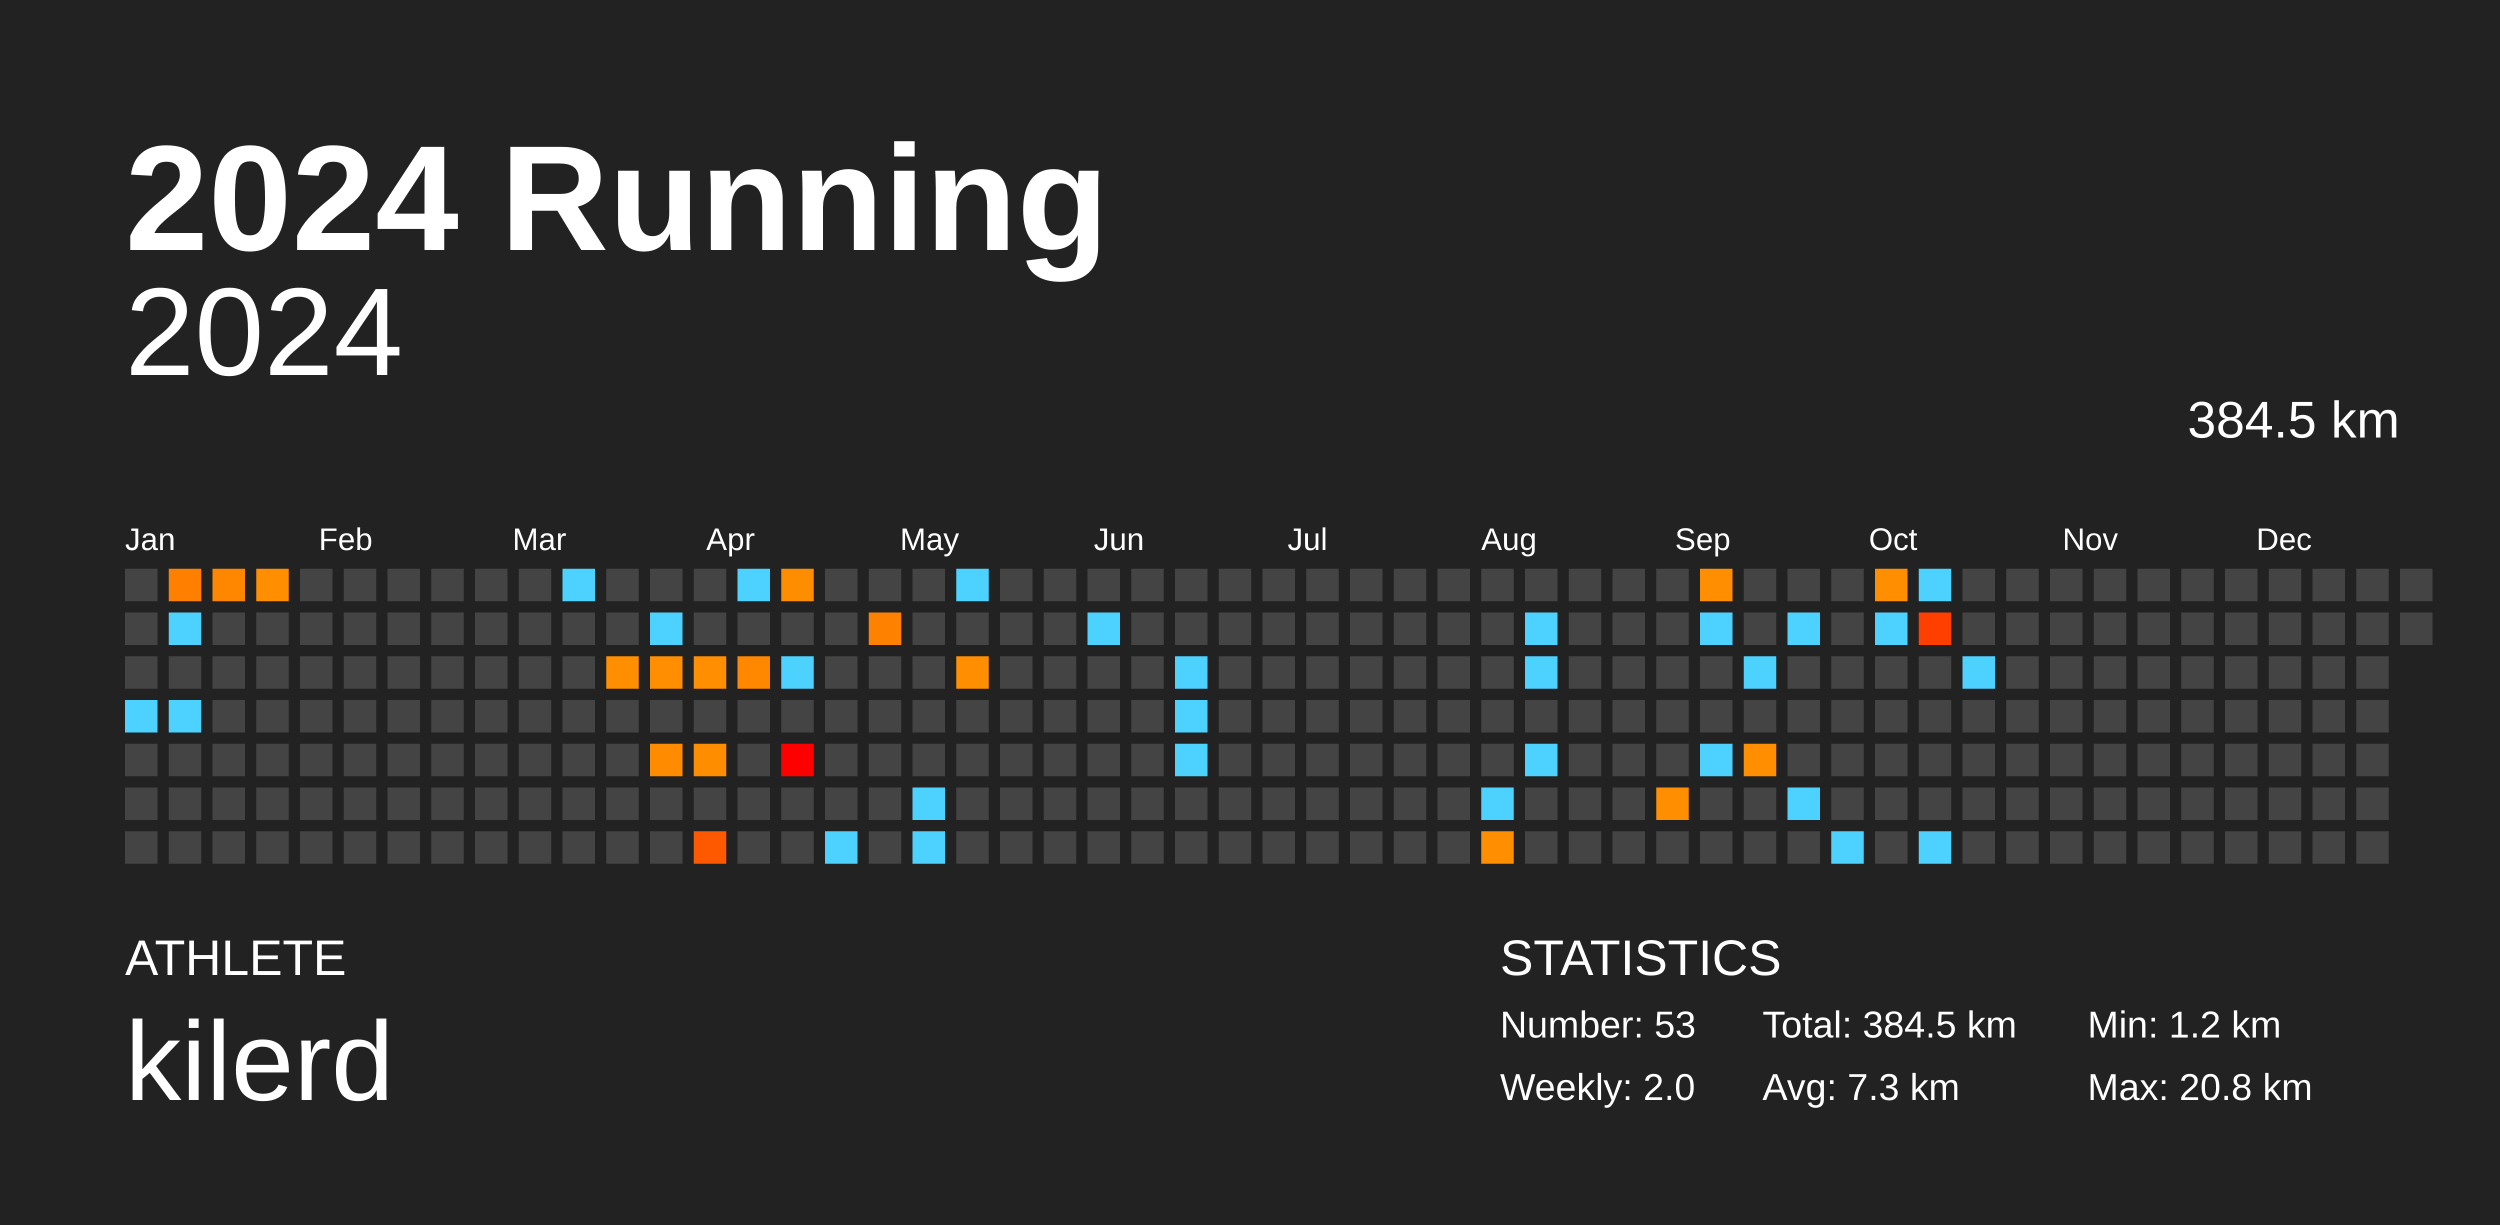
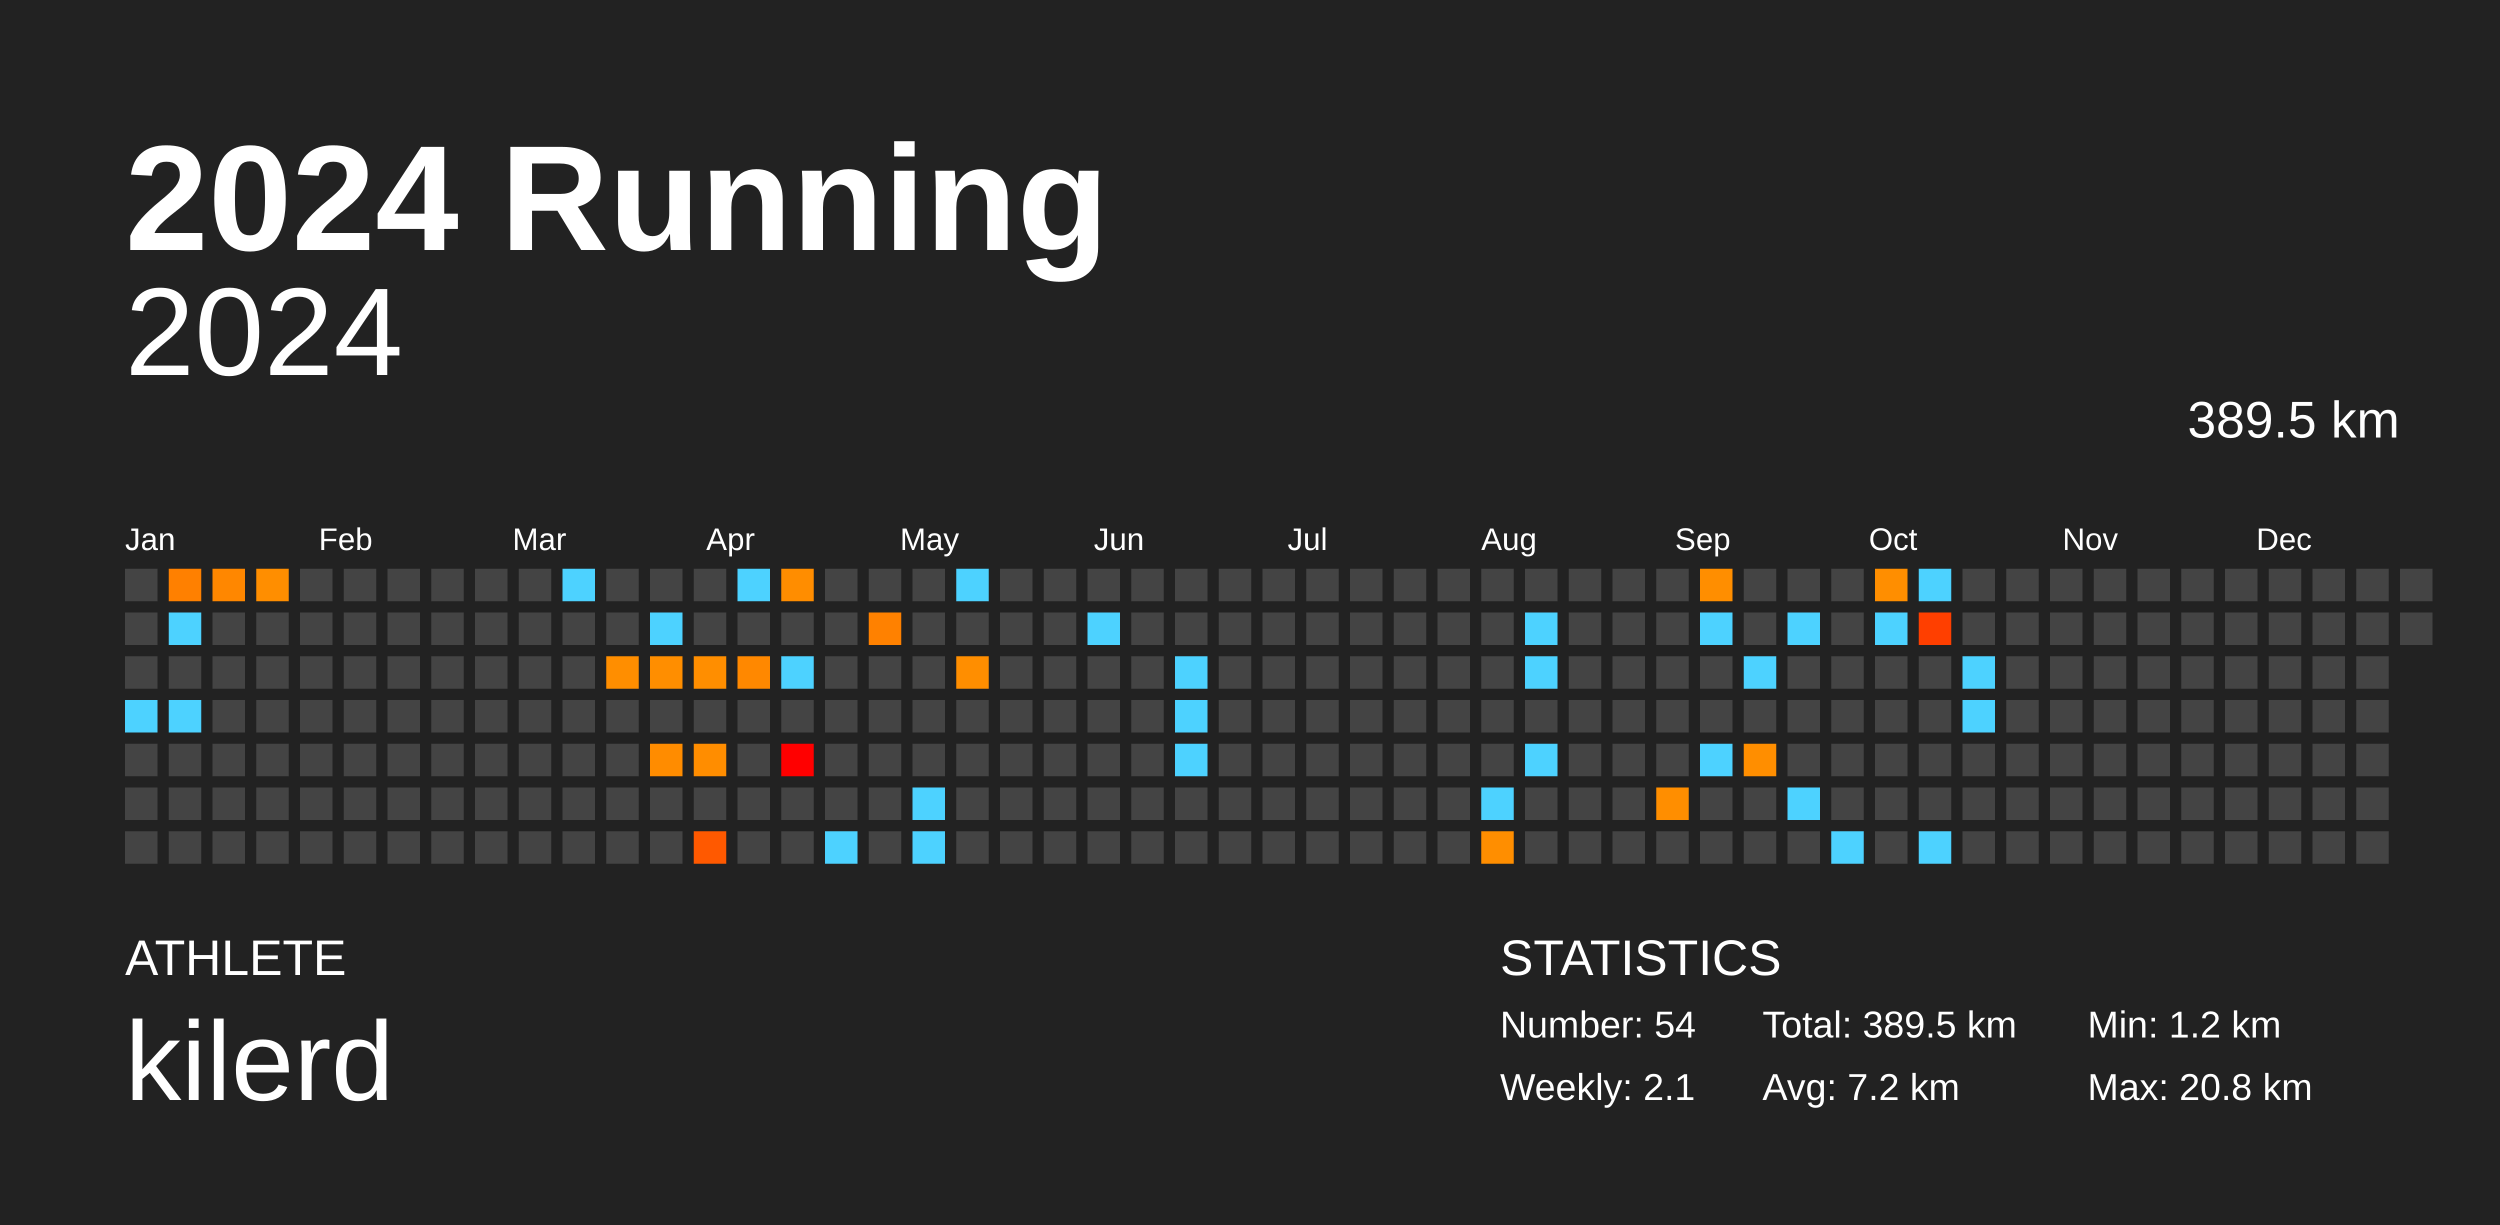
<svg xmlns="http://www.w3.org/2000/svg" baseProfile="full" height="98mm" version="1.1" viewBox="0,0,200,98" width="200mm">
  <defs />
  <rect fill="#222222" height="98" width="200" x="0" y="0" />
  <text fill="#FFFFFF" style="font-size:12px; font-family:Arial; font-weight:bold;" x="10" y="20">2024 Running</text>
  <text fill="#FFFFFF" style="font-size:4px; font-family:Arial" x="10" y="78">ATHLETE</text>
  <text fill="#FFFFFF" style="font-size:9px; font-family:Arial" x="10" y="88">kilerd</text>
  <text fill="#FFFFFF" style="font-size:4px; font-family:Arial" x="120" y="78">STATISTICS</text>
-   <text fill="#FFFFFF" style="font-size:3px; font-family:Arial" x="120" y="83">Number: 53</text>
-   <text fill="#FFFFFF" style="font-size:3px; font-family:Arial" x="120" y="88">Weekly: 2.0</text>
-   <text fill="#FFFFFF" style="font-size:3px; font-family:Arial" x="141" y="83">Total: 384.5 km</text>
-   <text fill="#FFFFFF" style="font-size:3px; font-family:Arial" x="141" y="88">Avg: 7.3 km</text>
+   <text fill="#FFFFFF" style="font-size:3px; font-family:Arial" x="120" y="83">Number: 54</text>
+   <text fill="#FFFFFF" style="font-size:3px; font-family:Arial" x="120" y="88">Weekly: 2.1</text>
+   <text fill="#FFFFFF" style="font-size:3px; font-family:Arial" x="141" y="83">Total: 389.5 km</text>
+   <text fill="#FFFFFF" style="font-size:3px; font-family:Arial" x="141" y="88">Avg: 7.2 km</text>
  <text fill="#FFFFFF" style="font-size:3px; font-family:Arial" x="167" y="83">Min: 1.2 km</text>
  <text fill="#FFFFFF" style="font-size:3px; font-family:Arial" x="167" y="88">Max: 20.8 km</text>
  <text alignment-baseline="hanging" fill="#FFFFFF" style="font-size:10.0px; font-family:Arial;" x="10" y="30">2024</text>
-   <text alignment-baseline="hanging" fill="#FFFFFF" style="font-size:4.125px; font-family:Arial;" x="175" y="35">384.5 km</text>
+   <text alignment-baseline="hanging" fill="#FFFFFF" style="font-size:4.125px; font-family:Arial;" x="175" y="35">389.5 km</text>
  <text fill="#FFFFFF" style="font-size:2.5px; font-family:Arial" x="10.0" y="44">Jan</text>
  <text fill="#FFFFFF" style="font-size:2.5px; font-family:Arial" x="25.5" y="44">Feb</text>
  <text fill="#FFFFFF" style="font-size:2.5px; font-family:Arial" x="41.0" y="44">Mar</text>
  <text fill="#FFFFFF" style="font-size:2.5px; font-family:Arial" x="56.5" y="44">Apr</text>
  <text fill="#FFFFFF" style="font-size:2.5px; font-family:Arial" x="72.0" y="44">May</text>
  <text fill="#FFFFFF" style="font-size:2.5px; font-family:Arial" x="87.5" y="44">Jun</text>
  <text fill="#FFFFFF" style="font-size:2.5px; font-family:Arial" x="103.0" y="44">Jul</text>
  <text fill="#FFFFFF" style="font-size:2.5px; font-family:Arial" x="118.5" y="44">Aug</text>
  <text fill="#FFFFFF" style="font-size:2.5px; font-family:Arial" x="134.0" y="44">Sep</text>
  <text fill="#FFFFFF" style="font-size:2.5px; font-family:Arial" x="149.5" y="44">Oct</text>
  <text fill="#FFFFFF" style="font-size:2.5px; font-family:Arial" x="165.0" y="44">Nov</text>
  <text fill="#FFFFFF" style="font-size:2.5px; font-family:Arial" x="180.5" y="44">Dec</text>
  <rect fill="#444444" height="2.6" width="2.6" x="10.0" y="45.5" />
  <rect fill="#444444" height="2.6" width="2.6" x="10.0" y="49.0" />
  <rect fill="#444444" height="2.6" width="2.6" x="10.0" y="52.5" />
  <rect fill="#4dd2ff" height="2.6" width="2.6" x="10.0" y="56.0" />
  <rect fill="#444444" height="2.6" width="2.6" x="10.0" y="59.5" />
  <rect fill="#444444" height="2.6" width="2.6" x="10.0" y="63.0" />
  <rect fill="#444444" height="2.6" width="2.6" x="10.0" y="66.5" />
  <rect fill="#ff8000" height="2.6" width="2.6" x="13.5" y="45.5" />
  <rect fill="#4dd2ff" height="2.6" width="2.6" x="13.5" y="49.0" />
  <rect fill="#444444" height="2.6" width="2.6" x="13.5" y="52.5" />
  <rect fill="#4dd2ff" height="2.6" width="2.6" x="13.5" y="56.0" />
  <rect fill="#444444" height="2.6" width="2.6" x="13.5" y="59.5" />
  <rect fill="#444444" height="2.6" width="2.6" x="13.5" y="63.0" />
  <rect fill="#444444" height="2.6" width="2.6" x="13.5" y="66.5" />
  <rect fill="#ff8700" height="2.6" width="2.6" x="17.0" y="45.5" />
  <rect fill="#444444" height="2.6" width="2.6" x="17.0" y="49.0" />
  <rect fill="#444444" height="2.6" width="2.6" x="17.0" y="52.5" />
  <rect fill="#444444" height="2.6" width="2.6" x="17.0" y="56.0" />
  <rect fill="#444444" height="2.6" width="2.6" x="17.0" y="59.5" />
  <rect fill="#444444" height="2.6" width="2.6" x="17.0" y="63.0" />
  <rect fill="#444444" height="2.6" width="2.6" x="17.0" y="66.5" />
  <rect fill="#ff8e00" height="2.6" width="2.6" x="20.5" y="45.5" />
  <rect fill="#444444" height="2.6" width="2.6" x="20.5" y="49.0" />
  <rect fill="#444444" height="2.6" width="2.6" x="20.5" y="52.5" />
  <rect fill="#444444" height="2.6" width="2.6" x="20.5" y="56.0" />
  <rect fill="#444444" height="2.6" width="2.6" x="20.5" y="59.5" />
  <rect fill="#444444" height="2.6" width="2.6" x="20.5" y="63.0" />
  <rect fill="#444444" height="2.6" width="2.6" x="20.5" y="66.5" />
  <rect fill="#444444" height="2.6" width="2.6" x="24.0" y="45.5" />
  <rect fill="#444444" height="2.6" width="2.6" x="24.0" y="49.0" />
  <rect fill="#444444" height="2.6" width="2.6" x="24.0" y="52.5" />
  <rect fill="#444444" height="2.6" width="2.6" x="24.0" y="56.0" />
  <rect fill="#444444" height="2.6" width="2.6" x="24.0" y="59.5" />
  <rect fill="#444444" height="2.6" width="2.6" x="24.0" y="63.0" />
  <rect fill="#444444" height="2.6" width="2.6" x="24.0" y="66.5" />
  <rect fill="#444444" height="2.6" width="2.6" x="27.5" y="45.5" />
  <rect fill="#444444" height="2.6" width="2.6" x="27.5" y="49.0" />
  <rect fill="#444444" height="2.6" width="2.6" x="27.5" y="52.5" />
  <rect fill="#444444" height="2.6" width="2.6" x="27.5" y="56.0" />
  <rect fill="#444444" height="2.6" width="2.6" x="27.5" y="59.5" />
  <rect fill="#444444" height="2.6" width="2.6" x="27.5" y="63.0" />
  <rect fill="#444444" height="2.6" width="2.6" x="27.5" y="66.5" />
  <rect fill="#444444" height="2.6" width="2.6" x="31.0" y="45.5" />
  <rect fill="#444444" height="2.6" width="2.6" x="31.0" y="49.0" />
  <rect fill="#444444" height="2.6" width="2.6" x="31.0" y="52.5" />
  <rect fill="#444444" height="2.6" width="2.6" x="31.0" y="56.0" />
  <rect fill="#444444" height="2.6" width="2.6" x="31.0" y="59.5" />
  <rect fill="#444444" height="2.6" width="2.6" x="31.0" y="63.0" />
  <rect fill="#444444" height="2.6" width="2.6" x="31.0" y="66.5" />
  <rect fill="#444444" height="2.6" width="2.6" x="34.5" y="45.5" />
  <rect fill="#444444" height="2.6" width="2.6" x="34.5" y="49.0" />
  <rect fill="#444444" height="2.6" width="2.6" x="34.5" y="52.5" />
  <rect fill="#444444" height="2.6" width="2.6" x="34.5" y="56.0" />
  <rect fill="#444444" height="2.6" width="2.6" x="34.5" y="59.5" />
  <rect fill="#444444" height="2.6" width="2.6" x="34.5" y="63.0" />
  <rect fill="#444444" height="2.6" width="2.6" x="34.5" y="66.5" />
  <rect fill="#444444" height="2.6" width="2.6" x="38.0" y="45.5" />
  <rect fill="#444444" height="2.6" width="2.6" x="38.0" y="49.0" />
  <rect fill="#444444" height="2.6" width="2.6" x="38.0" y="52.5" />
  <rect fill="#444444" height="2.6" width="2.6" x="38.0" y="56.0" />
  <rect fill="#444444" height="2.6" width="2.6" x="38.0" y="59.5" />
  <rect fill="#444444" height="2.6" width="2.6" x="38.0" y="63.0" />
  <rect fill="#444444" height="2.6" width="2.6" x="38.0" y="66.5" />
  <rect fill="#444444" height="2.6" width="2.6" x="41.5" y="45.5" />
  <rect fill="#444444" height="2.6" width="2.6" x="41.5" y="49.0" />
  <rect fill="#444444" height="2.6" width="2.6" x="41.5" y="52.5" />
  <rect fill="#444444" height="2.6" width="2.6" x="41.5" y="56.0" />
  <rect fill="#444444" height="2.6" width="2.6" x="41.5" y="59.5" />
  <rect fill="#444444" height="2.6" width="2.6" x="41.5" y="63.0" />
  <rect fill="#444444" height="2.6" width="2.6" x="41.5" y="66.5" />
  <rect fill="#4dd2ff" height="2.6" width="2.6" x="45.0" y="45.5" />
  <rect fill="#444444" height="2.6" width="2.6" x="45.0" y="49.0" />
  <rect fill="#444444" height="2.6" width="2.6" x="45.0" y="52.5" />
  <rect fill="#444444" height="2.6" width="2.6" x="45.0" y="56.0" />
  <rect fill="#444444" height="2.6" width="2.6" x="45.0" y="59.5" />
  <rect fill="#444444" height="2.6" width="2.6" x="45.0" y="63.0" />
  <rect fill="#444444" height="2.6" width="2.6" x="45.0" y="66.5" />
  <rect fill="#444444" height="2.6" width="2.6" x="48.5" y="45.5" />
  <rect fill="#444444" height="2.6" width="2.6" x="48.5" y="49.0" />
  <rect fill="#ff8e00" height="2.6" width="2.6" x="48.5" y="52.5" />
  <rect fill="#444444" height="2.6" width="2.6" x="48.5" y="56.0" />
  <rect fill="#444444" height="2.6" width="2.6" x="48.5" y="59.5" />
  <rect fill="#444444" height="2.6" width="2.6" x="48.5" y="63.0" />
  <rect fill="#444444" height="2.6" width="2.6" x="48.5" y="66.5" />
  <rect fill="#444444" height="2.6" width="2.6" x="52.0" y="45.5" />
  <rect fill="#4dd2ff" height="2.6" width="2.6" x="52.0" y="49.0" />
  <rect fill="#ff8e00" height="2.6" width="2.6" x="52.0" y="52.5" />
  <rect fill="#444444" height="2.6" width="2.6" x="52.0" y="56.0" />
  <rect fill="#ff8c00" height="2.6" width="2.6" x="52.0" y="59.5" />
  <rect fill="#444444" height="2.6" width="2.6" x="52.0" y="63.0" />
  <rect fill="#444444" height="2.6" width="2.6" x="52.0" y="66.5" />
  <rect fill="#444444" height="2.6" width="2.6" x="55.5" y="45.5" />
  <rect fill="#444444" height="2.6" width="2.6" x="55.5" y="49.0" />
  <rect fill="#ff8e00" height="2.6" width="2.6" x="55.5" y="52.5" />
  <rect fill="#444444" height="2.6" width="2.6" x="55.5" y="56.0" />
  <rect fill="#ff8d00" height="2.6" width="2.6" x="55.5" y="59.5" />
  <rect fill="#444444" height="2.6" width="2.6" x="55.5" y="63.0" />
  <rect fill="#ff5900" height="2.6" width="2.6" x="55.5" y="66.5" />
  <rect fill="#4dd2ff" height="2.6" width="2.6" x="59.0" y="45.5" />
  <rect fill="#444444" height="2.6" width="2.6" x="59.0" y="49.0" />
  <rect fill="#ff8800" height="2.6" width="2.6" x="59.0" y="52.5" />
  <rect fill="#444444" height="2.6" width="2.6" x="59.0" y="56.0" />
  <rect fill="#444444" height="2.6" width="2.6" x="59.0" y="59.5" />
  <rect fill="#444444" height="2.6" width="2.6" x="59.0" y="63.0" />
  <rect fill="#444444" height="2.6" width="2.6" x="59.0" y="66.5" />
  <rect fill="#ff8d00" height="2.6" width="2.6" x="62.5" y="45.5" />
  <rect fill="#444444" height="2.6" width="2.6" x="62.5" y="49.0" />
  <rect fill="#4dd2ff" height="2.6" width="2.6" x="62.5" y="52.5" />
  <rect fill="#444444" height="2.6" width="2.6" x="62.5" y="56.0" />
  <rect fill="red" height="2.6" width="2.6" x="62.5" y="59.5" />
  <rect fill="#444444" height="2.6" width="2.6" x="62.5" y="63.0" />
  <rect fill="#444444" height="2.6" width="2.6" x="62.5" y="66.5" />
  <rect fill="#444444" height="2.6" width="2.6" x="66.0" y="45.5" />
  <rect fill="#444444" height="2.6" width="2.6" x="66.0" y="49.0" />
  <rect fill="#444444" height="2.6" width="2.6" x="66.0" y="52.5" />
  <rect fill="#444444" height="2.6" width="2.6" x="66.0" y="56.0" />
  <rect fill="#444444" height="2.6" width="2.6" x="66.0" y="59.5" />
  <rect fill="#444444" height="2.6" width="2.6" x="66.0" y="63.0" />
  <rect fill="#4dd2ff" height="2.6" width="2.6" x="66.0" y="66.5" />
  <rect fill="#444444" height="2.6" width="2.6" x="69.5" y="45.5" />
  <rect fill="#ff8100" height="2.6" width="2.6" x="69.5" y="49.0" />
  <rect fill="#444444" height="2.6" width="2.6" x="69.5" y="52.5" />
  <rect fill="#444444" height="2.6" width="2.6" x="69.5" y="56.0" />
  <rect fill="#444444" height="2.6" width="2.6" x="69.5" y="59.5" />
  <rect fill="#444444" height="2.6" width="2.6" x="69.5" y="63.0" />
  <rect fill="#444444" height="2.6" width="2.6" x="69.5" y="66.5" />
  <rect fill="#444444" height="2.6" width="2.6" x="73.0" y="45.5" />
  <rect fill="#444444" height="2.6" width="2.6" x="73.0" y="49.0" />
  <rect fill="#444444" height="2.6" width="2.6" x="73.0" y="52.5" />
  <rect fill="#444444" height="2.6" width="2.6" x="73.0" y="56.0" />
  <rect fill="#444444" height="2.6" width="2.6" x="73.0" y="59.5" />
  <rect fill="#4dd2ff" height="2.6" width="2.6" x="73.0" y="63.0" />
  <rect fill="#4dd2ff" height="2.6" width="2.6" x="73.0" y="66.5" />
  <rect fill="#4dd2ff" height="2.6" width="2.6" x="76.5" y="45.5" />
  <rect fill="#444444" height="2.6" width="2.6" x="76.5" y="49.0" />
  <rect fill="#ff8e00" height="2.6" width="2.6" x="76.5" y="52.5" />
  <rect fill="#444444" height="2.6" width="2.6" x="76.5" y="56.0" />
  <rect fill="#444444" height="2.6" width="2.6" x="76.5" y="59.5" />
  <rect fill="#444444" height="2.6" width="2.6" x="76.5" y="63.0" />
  <rect fill="#444444" height="2.6" width="2.6" x="76.5" y="66.5" />
  <rect fill="#444444" height="2.6" width="2.6" x="80.0" y="45.5" />
  <rect fill="#444444" height="2.6" width="2.6" x="80.0" y="49.0" />
  <rect fill="#444444" height="2.6" width="2.6" x="80.0" y="52.5" />
  <rect fill="#444444" height="2.6" width="2.6" x="80.0" y="56.0" />
  <rect fill="#444444" height="2.6" width="2.6" x="80.0" y="59.5" />
  <rect fill="#444444" height="2.6" width="2.6" x="80.0" y="63.0" />
  <rect fill="#444444" height="2.6" width="2.6" x="80.0" y="66.5" />
  <rect fill="#444444" height="2.6" width="2.6" x="83.5" y="45.5" />
  <rect fill="#444444" height="2.6" width="2.6" x="83.5" y="49.0" />
  <rect fill="#444444" height="2.6" width="2.6" x="83.5" y="52.5" />
  <rect fill="#444444" height="2.6" width="2.6" x="83.5" y="56.0" />
  <rect fill="#444444" height="2.6" width="2.6" x="83.5" y="59.5" />
  <rect fill="#444444" height="2.6" width="2.6" x="83.5" y="63.0" />
  <rect fill="#444444" height="2.6" width="2.6" x="83.5" y="66.5" />
  <rect fill="#444444" height="2.6" width="2.6" x="87.0" y="45.5" />
  <rect fill="#4dd2ff" height="2.6" width="2.6" x="87.0" y="49.0" />
  <rect fill="#444444" height="2.6" width="2.6" x="87.0" y="52.5" />
  <rect fill="#444444" height="2.6" width="2.6" x="87.0" y="56.0" />
  <rect fill="#444444" height="2.6" width="2.6" x="87.0" y="59.5" />
  <rect fill="#444444" height="2.6" width="2.6" x="87.0" y="63.0" />
  <rect fill="#444444" height="2.6" width="2.6" x="87.0" y="66.5" />
  <rect fill="#444444" height="2.6" width="2.6" x="90.5" y="45.5" />
  <rect fill="#444444" height="2.6" width="2.6" x="90.5" y="49.0" />
  <rect fill="#444444" height="2.6" width="2.6" x="90.5" y="52.5" />
  <rect fill="#444444" height="2.6" width="2.6" x="90.5" y="56.0" />
  <rect fill="#444444" height="2.6" width="2.6" x="90.5" y="59.5" />
  <rect fill="#444444" height="2.6" width="2.6" x="90.5" y="63.0" />
  <rect fill="#444444" height="2.6" width="2.6" x="90.5" y="66.5" />
  <rect fill="#444444" height="2.6" width="2.6" x="94.0" y="45.5" />
  <rect fill="#444444" height="2.6" width="2.6" x="94.0" y="49.0" />
  <rect fill="#4dd2ff" height="2.6" width="2.6" x="94.0" y="52.5" />
  <rect fill="#4dd2ff" height="2.6" width="2.6" x="94.0" y="56.0" />
  <rect fill="#4dd2ff" height="2.6" width="2.6" x="94.0" y="59.5" />
  <rect fill="#444444" height="2.6" width="2.6" x="94.0" y="63.0" />
  <rect fill="#444444" height="2.6" width="2.6" x="94.0" y="66.5" />
  <rect fill="#444444" height="2.6" width="2.6" x="97.5" y="45.5" />
  <rect fill="#444444" height="2.6" width="2.6" x="97.5" y="49.0" />
  <rect fill="#444444" height="2.6" width="2.6" x="97.5" y="52.5" />
  <rect fill="#444444" height="2.6" width="2.6" x="97.5" y="56.0" />
  <rect fill="#444444" height="2.6" width="2.6" x="97.5" y="59.5" />
  <rect fill="#444444" height="2.6" width="2.6" x="97.5" y="63.0" />
  <rect fill="#444444" height="2.6" width="2.6" x="97.5" y="66.5" />
  <rect fill="#444444" height="2.6" width="2.6" x="101.0" y="45.5" />
  <rect fill="#444444" height="2.6" width="2.6" x="101.0" y="49.0" />
  <rect fill="#444444" height="2.6" width="2.6" x="101.0" y="52.5" />
  <rect fill="#444444" height="2.6" width="2.6" x="101.0" y="56.0" />
  <rect fill="#444444" height="2.6" width="2.6" x="101.0" y="59.5" />
  <rect fill="#444444" height="2.6" width="2.6" x="101.0" y="63.0" />
  <rect fill="#444444" height="2.6" width="2.6" x="101.0" y="66.5" />
  <rect fill="#444444" height="2.6" width="2.6" x="104.5" y="45.5" />
  <rect fill="#444444" height="2.6" width="2.6" x="104.5" y="49.0" />
  <rect fill="#444444" height="2.6" width="2.6" x="104.5" y="52.5" />
  <rect fill="#444444" height="2.6" width="2.6" x="104.5" y="56.0" />
  <rect fill="#444444" height="2.6" width="2.6" x="104.5" y="59.5" />
  <rect fill="#444444" height="2.6" width="2.6" x="104.5" y="63.0" />
  <rect fill="#444444" height="2.6" width="2.6" x="104.5" y="66.5" />
  <rect fill="#444444" height="2.6" width="2.6" x="108.0" y="45.5" />
  <rect fill="#444444" height="2.6" width="2.6" x="108.0" y="49.0" />
  <rect fill="#444444" height="2.6" width="2.6" x="108.0" y="52.5" />
  <rect fill="#444444" height="2.6" width="2.6" x="108.0" y="56.0" />
  <rect fill="#444444" height="2.6" width="2.6" x="108.0" y="59.5" />
  <rect fill="#444444" height="2.6" width="2.6" x="108.0" y="63.0" />
  <rect fill="#444444" height="2.6" width="2.6" x="108.0" y="66.5" />
  <rect fill="#444444" height="2.6" width="2.6" x="111.5" y="45.5" />
  <rect fill="#444444" height="2.6" width="2.6" x="111.5" y="49.0" />
  <rect fill="#444444" height="2.6" width="2.6" x="111.5" y="52.5" />
  <rect fill="#444444" height="2.6" width="2.6" x="111.5" y="56.0" />
  <rect fill="#444444" height="2.6" width="2.6" x="111.5" y="59.5" />
  <rect fill="#444444" height="2.6" width="2.6" x="111.5" y="63.0" />
  <rect fill="#444444" height="2.6" width="2.6" x="111.5" y="66.5" />
  <rect fill="#444444" height="2.6" width="2.6" x="115.0" y="45.5" />
  <rect fill="#444444" height="2.6" width="2.6" x="115.0" y="49.0" />
  <rect fill="#444444" height="2.6" width="2.6" x="115.0" y="52.5" />
  <rect fill="#444444" height="2.6" width="2.6" x="115.0" y="56.0" />
  <rect fill="#444444" height="2.6" width="2.6" x="115.0" y="59.5" />
  <rect fill="#444444" height="2.6" width="2.6" x="115.0" y="63.0" />
  <rect fill="#444444" height="2.6" width="2.6" x="115.0" y="66.5" />
  <rect fill="#444444" height="2.6" width="2.6" x="118.5" y="45.5" />
  <rect fill="#444444" height="2.6" width="2.6" x="118.5" y="49.0" />
  <rect fill="#444444" height="2.6" width="2.6" x="118.5" y="52.5" />
  <rect fill="#444444" height="2.6" width="2.6" x="118.5" y="56.0" />
  <rect fill="#444444" height="2.6" width="2.6" x="118.5" y="59.5" />
  <rect fill="#4dd2ff" height="2.6" width="2.6" x="118.5" y="63.0" />
  <rect fill="#ff8e00" height="2.6" width="2.6" x="118.5" y="66.5" />
  <rect fill="#444444" height="2.6" width="2.6" x="122.0" y="45.5" />
  <rect fill="#4dd2ff" height="2.6" width="2.6" x="122.0" y="49.0" />
  <rect fill="#4dd2ff" height="2.6" width="2.6" x="122.0" y="52.5" />
  <rect fill="#444444" height="2.6" width="2.6" x="122.0" y="56.0" />
  <rect fill="#4dd2ff" height="2.6" width="2.6" x="122.0" y="59.5" />
  <rect fill="#444444" height="2.6" width="2.6" x="122.0" y="63.0" />
  <rect fill="#444444" height="2.6" width="2.6" x="122.0" y="66.5" />
  <rect fill="#444444" height="2.6" width="2.6" x="125.5" y="45.5" />
  <rect fill="#444444" height="2.6" width="2.6" x="125.5" y="49.0" />
  <rect fill="#444444" height="2.6" width="2.6" x="125.5" y="52.5" />
  <rect fill="#444444" height="2.6" width="2.6" x="125.5" y="56.0" />
  <rect fill="#444444" height="2.6" width="2.6" x="125.5" y="59.5" />
  <rect fill="#444444" height="2.6" width="2.6" x="125.5" y="63.0" />
  <rect fill="#444444" height="2.6" width="2.6" x="125.5" y="66.5" />
  <rect fill="#444444" height="2.6" width="2.6" x="129.0" y="45.5" />
  <rect fill="#444444" height="2.6" width="2.6" x="129.0" y="49.0" />
  <rect fill="#444444" height="2.6" width="2.6" x="129.0" y="52.5" />
  <rect fill="#444444" height="2.6" width="2.6" x="129.0" y="56.0" />
  <rect fill="#444444" height="2.6" width="2.6" x="129.0" y="59.5" />
  <rect fill="#444444" height="2.6" width="2.6" x="129.0" y="63.0" />
  <rect fill="#444444" height="2.6" width="2.6" x="129.0" y="66.5" />
  <rect fill="#444444" height="2.6" width="2.6" x="132.5" y="45.5" />
  <rect fill="#444444" height="2.6" width="2.6" x="132.5" y="49.0" />
  <rect fill="#444444" height="2.6" width="2.6" x="132.5" y="52.5" />
  <rect fill="#444444" height="2.6" width="2.6" x="132.5" y="56.0" />
  <rect fill="#444444" height="2.6" width="2.6" x="132.5" y="59.5" />
  <rect fill="#ff8e00" height="2.6" width="2.6" x="132.5" y="63.0" />
  <rect fill="#444444" height="2.6" width="2.6" x="132.5" y="66.5" />
  <rect fill="#ff8e00" height="2.6" width="2.6" x="136.0" y="45.5" />
  <rect fill="#4dd2ff" height="2.6" width="2.6" x="136.0" y="49.0" />
  <rect fill="#444444" height="2.6" width="2.6" x="136.0" y="52.5" />
  <rect fill="#444444" height="2.6" width="2.6" x="136.0" y="56.0" />
  <rect fill="#4dd2ff" height="2.6" width="2.6" x="136.0" y="59.5" />
  <rect fill="#444444" height="2.6" width="2.6" x="136.0" y="63.0" />
  <rect fill="#444444" height="2.6" width="2.6" x="136.0" y="66.5" />
  <rect fill="#444444" height="2.6" width="2.6" x="139.5" y="45.5" />
  <rect fill="#444444" height="2.6" width="2.6" x="139.5" y="49.0" />
  <rect fill="#4dd2ff" height="2.6" width="2.6" x="139.5" y="52.5" />
  <rect fill="#444444" height="2.6" width="2.6" x="139.5" y="56.0" />
  <rect fill="#ff8e00" height="2.6" width="2.6" x="139.5" y="59.5" />
  <rect fill="#444444" height="2.6" width="2.6" x="139.5" y="63.0" />
  <rect fill="#444444" height="2.6" width="2.6" x="139.5" y="66.5" />
  <rect fill="#444444" height="2.6" width="2.6" x="143.0" y="45.5" />
  <rect fill="#4dd2ff" height="2.6" width="2.6" x="143.0" y="49.0" />
  <rect fill="#444444" height="2.6" width="2.6" x="143.0" y="52.5" />
  <rect fill="#444444" height="2.6" width="2.6" x="143.0" y="56.0" />
  <rect fill="#444444" height="2.6" width="2.6" x="143.0" y="59.5" />
  <rect fill="#4dd2ff" height="2.6" width="2.6" x="143.0" y="63.0" />
  <rect fill="#444444" height="2.6" width="2.6" x="143.0" y="66.5" />
  <rect fill="#444444" height="2.6" width="2.6" x="146.5" y="45.5" />
  <rect fill="#444444" height="2.6" width="2.6" x="146.5" y="49.0" />
  <rect fill="#444444" height="2.6" width="2.6" x="146.5" y="52.5" />
  <rect fill="#444444" height="2.6" width="2.6" x="146.5" y="56.0" />
  <rect fill="#444444" height="2.6" width="2.6" x="146.5" y="59.5" />
  <rect fill="#444444" height="2.6" width="2.6" x="146.5" y="63.0" />
  <rect fill="#4dd2ff" height="2.6" width="2.6" x="146.5" y="66.5" />
  <rect fill="#ff8e00" height="2.6" width="2.6" x="150.0" y="45.5" />
  <rect fill="#4dd2ff" height="2.6" width="2.6" x="150.0" y="49.0" />
  <rect fill="#444444" height="2.6" width="2.6" x="150.0" y="52.5" />
  <rect fill="#444444" height="2.6" width="2.6" x="150.0" y="56.0" />
  <rect fill="#444444" height="2.6" width="2.6" x="150.0" y="59.5" />
  <rect fill="#444444" height="2.6" width="2.6" x="150.0" y="63.0" />
  <rect fill="#444444" height="2.6" width="2.6" x="150.0" y="66.5" />
  <rect fill="#4dd2ff" height="2.6" width="2.6" x="153.5" y="45.5" />
  <rect fill="#ff3f00" height="2.6" width="2.6" x="153.5" y="49.0" />
  <rect fill="#444444" height="2.6" width="2.6" x="153.5" y="52.5" />
  <rect fill="#444444" height="2.6" width="2.6" x="153.5" y="56.0" />
  <rect fill="#444444" height="2.6" width="2.6" x="153.5" y="59.5" />
  <rect fill="#444444" height="2.6" width="2.6" x="153.5" y="63.0" />
  <rect fill="#4dd2ff" height="2.6" width="2.6" x="153.5" y="66.5" />
  <rect fill="#444444" height="2.6" width="2.6" x="157.0" y="45.5" />
  <rect fill="#444444" height="2.6" width="2.6" x="157.0" y="49.0" />
  <rect fill="#4dd2ff" height="2.6" width="2.6" x="157.0" y="52.5" />
-   <rect fill="#444444" height="2.6" width="2.6" x="157.0" y="56.0" />
+   <rect fill="#4dd2ff" height="2.6" width="2.6" x="157.0" y="56.0" />
  <rect fill="#444444" height="2.6" width="2.6" x="157.0" y="59.5" />
  <rect fill="#444444" height="2.6" width="2.6" x="157.0" y="63.0" />
  <rect fill="#444444" height="2.6" width="2.6" x="157.0" y="66.5" />
  <rect fill="#444444" height="2.6" width="2.6" x="160.5" y="45.5" />
  <rect fill="#444444" height="2.6" width="2.6" x="160.5" y="49.0" />
  <rect fill="#444444" height="2.6" width="2.6" x="160.5" y="52.5" />
  <rect fill="#444444" height="2.6" width="2.6" x="160.5" y="56.0" />
  <rect fill="#444444" height="2.6" width="2.6" x="160.5" y="59.5" />
  <rect fill="#444444" height="2.6" width="2.6" x="160.5" y="63.0" />
  <rect fill="#444444" height="2.6" width="2.6" x="160.5" y="66.5" />
  <rect fill="#444444" height="2.6" width="2.6" x="164.0" y="45.5" />
  <rect fill="#444444" height="2.6" width="2.6" x="164.0" y="49.0" />
  <rect fill="#444444" height="2.6" width="2.6" x="164.0" y="52.5" />
  <rect fill="#444444" height="2.6" width="2.6" x="164.0" y="56.0" />
  <rect fill="#444444" height="2.6" width="2.6" x="164.0" y="59.5" />
  <rect fill="#444444" height="2.6" width="2.6" x="164.0" y="63.0" />
  <rect fill="#444444" height="2.6" width="2.6" x="164.0" y="66.5" />
  <rect fill="#444444" height="2.6" width="2.6" x="167.5" y="45.5" />
  <rect fill="#444444" height="2.6" width="2.6" x="167.5" y="49.0" />
  <rect fill="#444444" height="2.6" width="2.6" x="167.5" y="52.5" />
  <rect fill="#444444" height="2.6" width="2.6" x="167.5" y="56.0" />
  <rect fill="#444444" height="2.6" width="2.6" x="167.5" y="59.5" />
  <rect fill="#444444" height="2.6" width="2.6" x="167.5" y="63.0" />
  <rect fill="#444444" height="2.6" width="2.6" x="167.5" y="66.5" />
  <rect fill="#444444" height="2.6" width="2.6" x="171.0" y="45.5" />
  <rect fill="#444444" height="2.6" width="2.6" x="171.0" y="49.0" />
  <rect fill="#444444" height="2.6" width="2.6" x="171.0" y="52.5" />
  <rect fill="#444444" height="2.6" width="2.6" x="171.0" y="56.0" />
  <rect fill="#444444" height="2.6" width="2.6" x="171.0" y="59.5" />
  <rect fill="#444444" height="2.6" width="2.6" x="171.0" y="63.0" />
  <rect fill="#444444" height="2.6" width="2.6" x="171.0" y="66.5" />
  <rect fill="#444444" height="2.6" width="2.6" x="174.5" y="45.5" />
  <rect fill="#444444" height="2.6" width="2.6" x="174.5" y="49.0" />
  <rect fill="#444444" height="2.6" width="2.6" x="174.5" y="52.5" />
  <rect fill="#444444" height="2.6" width="2.6" x="174.5" y="56.0" />
  <rect fill="#444444" height="2.6" width="2.6" x="174.5" y="59.5" />
  <rect fill="#444444" height="2.6" width="2.6" x="174.5" y="63.0" />
  <rect fill="#444444" height="2.6" width="2.6" x="174.5" y="66.5" />
  <rect fill="#444444" height="2.6" width="2.6" x="178.0" y="45.5" />
  <rect fill="#444444" height="2.6" width="2.6" x="178.0" y="49.0" />
  <rect fill="#444444" height="2.6" width="2.6" x="178.0" y="52.5" />
  <rect fill="#444444" height="2.6" width="2.6" x="178.0" y="56.0" />
  <rect fill="#444444" height="2.6" width="2.6" x="178.0" y="59.5" />
  <rect fill="#444444" height="2.6" width="2.6" x="178.0" y="63.0" />
  <rect fill="#444444" height="2.6" width="2.6" x="178.0" y="66.5" />
  <rect fill="#444444" height="2.6" width="2.6" x="181.5" y="45.5" />
  <rect fill="#444444" height="2.6" width="2.6" x="181.5" y="49.0" />
  <rect fill="#444444" height="2.6" width="2.6" x="181.5" y="52.5" />
  <rect fill="#444444" height="2.6" width="2.6" x="181.5" y="56.0" />
  <rect fill="#444444" height="2.6" width="2.6" x="181.5" y="59.5" />
  <rect fill="#444444" height="2.6" width="2.6" x="181.5" y="63.0" />
  <rect fill="#444444" height="2.6" width="2.6" x="181.5" y="66.5" />
  <rect fill="#444444" height="2.6" width="2.6" x="185.0" y="45.5" />
  <rect fill="#444444" height="2.6" width="2.6" x="185.0" y="49.0" />
  <rect fill="#444444" height="2.6" width="2.6" x="185.0" y="52.5" />
  <rect fill="#444444" height="2.6" width="2.6" x="185.0" y="56.0" />
  <rect fill="#444444" height="2.6" width="2.6" x="185.0" y="59.5" />
  <rect fill="#444444" height="2.6" width="2.6" x="185.0" y="63.0" />
  <rect fill="#444444" height="2.6" width="2.6" x="185.0" y="66.5" />
  <rect fill="#444444" height="2.6" width="2.6" x="188.5" y="45.5" />
  <rect fill="#444444" height="2.6" width="2.6" x="188.5" y="49.0" />
  <rect fill="#444444" height="2.6" width="2.6" x="188.5" y="52.5" />
  <rect fill="#444444" height="2.6" width="2.6" x="188.5" y="56.0" />
  <rect fill="#444444" height="2.6" width="2.6" x="188.5" y="59.5" />
  <rect fill="#444444" height="2.6" width="2.6" x="188.5" y="63.0" />
  <rect fill="#444444" height="2.6" width="2.6" x="188.5" y="66.5" />
  <rect fill="#444444" height="2.6" width="2.6" x="192.0" y="45.5" />
  <rect fill="#444444" height="2.6" width="2.6" x="192.0" y="49.0" />
</svg>
